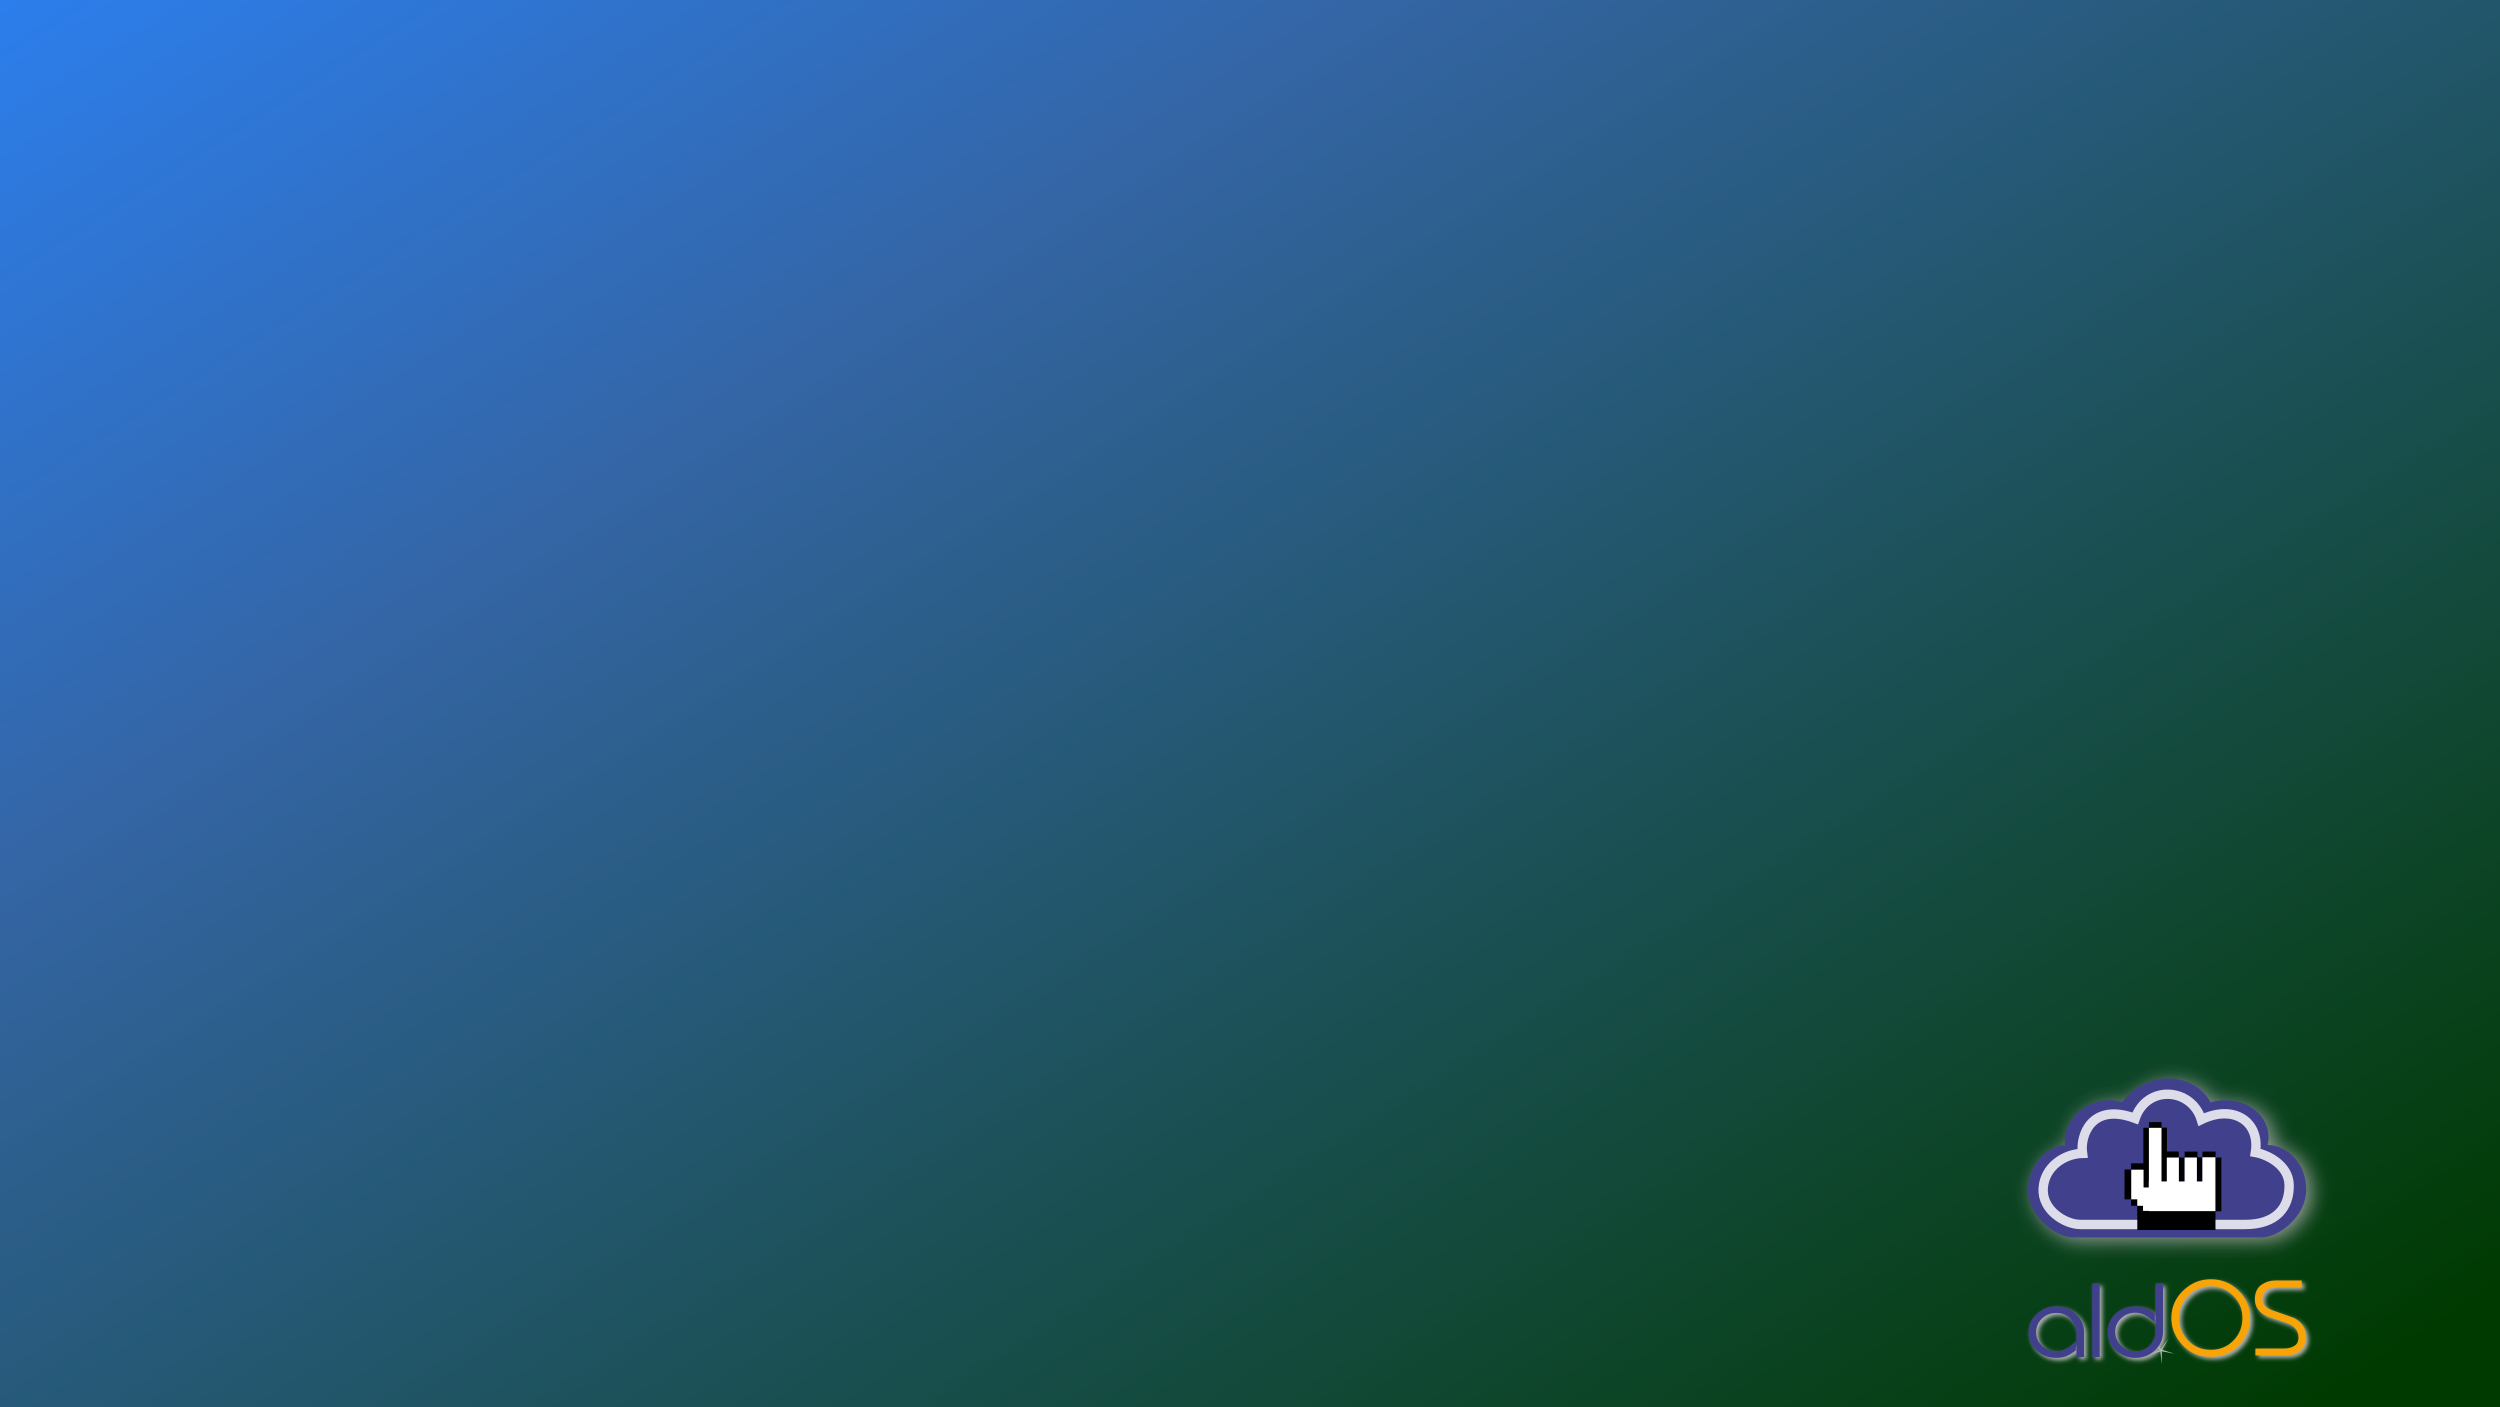
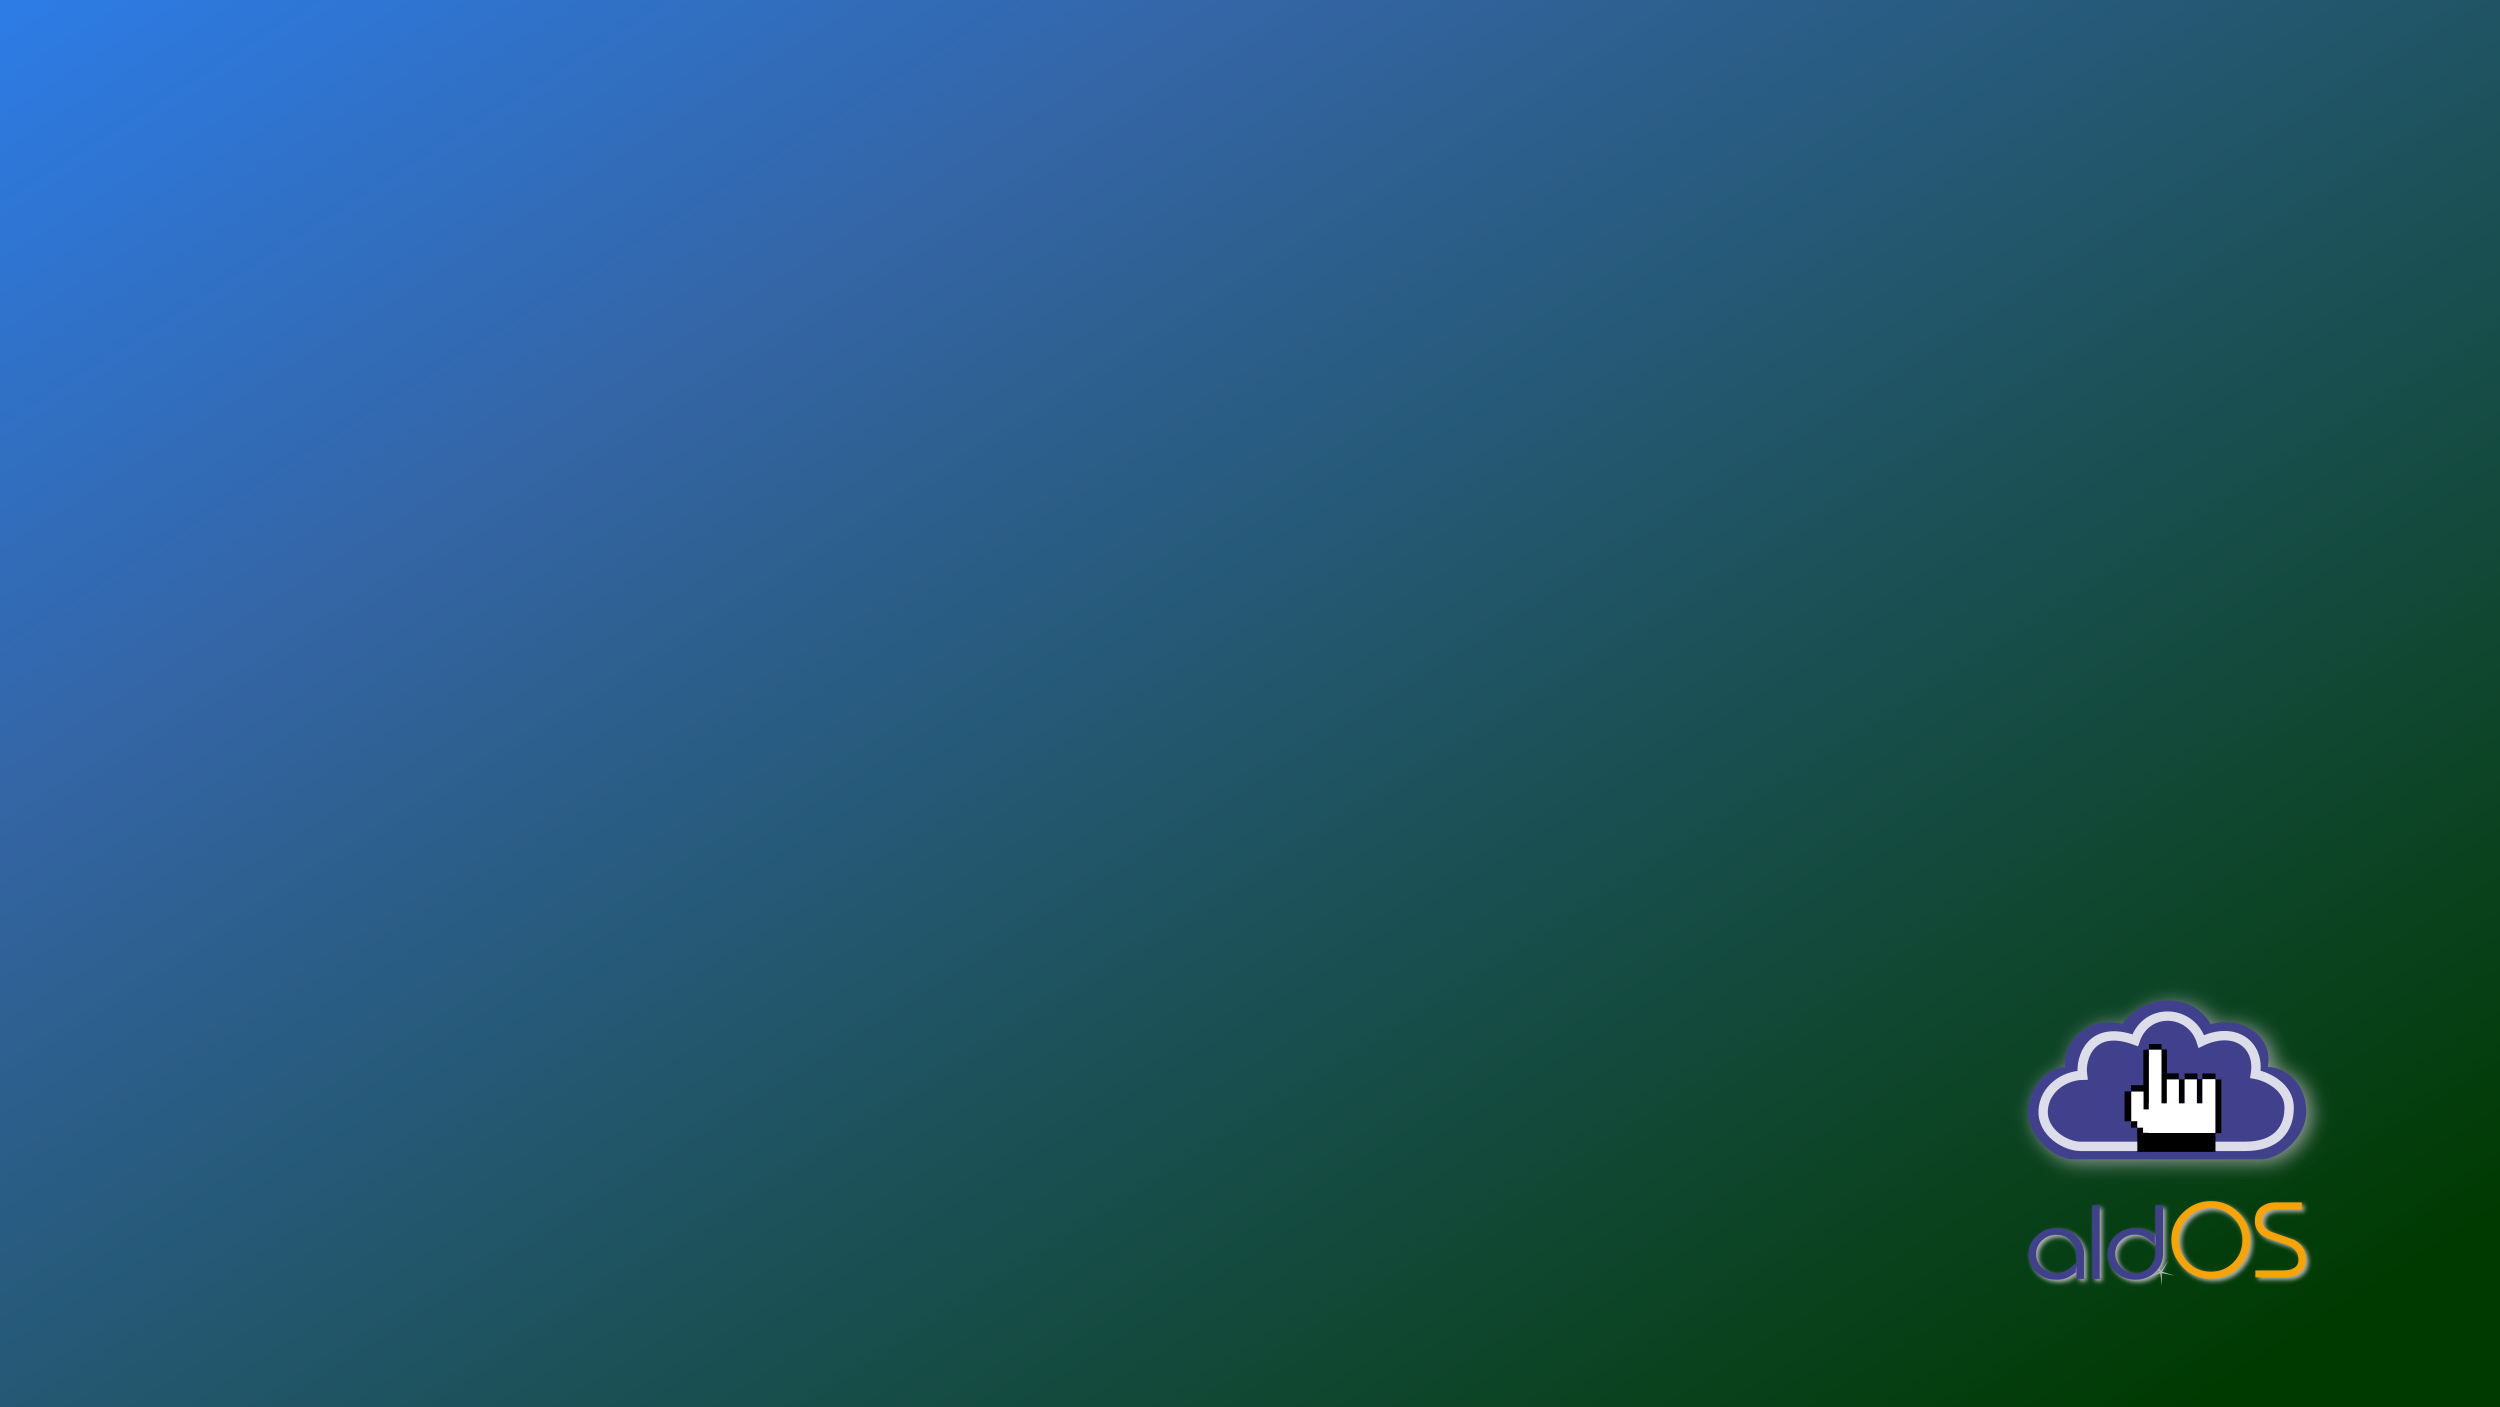
<svg xmlns="http://www.w3.org/2000/svg" xmlns:xlink="http://www.w3.org/1999/xlink" width="1920" height="1080" id="svg2915" version="1.1">
  <defs id="defs2917">
    <linearGradient id="linearGradient5002">
      <stop style="stop-color:#204a87;stop-opacity:1;" offset="0" id="stop5004" />
      <stop style="stop-color:#204a87;stop-opacity:0;" offset="1" id="stop5006" />
    </linearGradient>
    <linearGradient id="linearGradient3244">
      <stop style="stop-color:#2a84fe;stop-opacity:1" offset="0" id="stop3246" />
      <stop id="stop4424" offset="0.358" style="stop-color:#3465a4;stop-opacity:1" />
      <stop style="stop-color:#003a00;stop-opacity:1" offset="1" id="stop3248" />
    </linearGradient>
-     <filter id="filter4570" style="color-interpolation-filters:sRGB">
-       <feGaussianBlur stdDeviation="1.561" id="feGaussianBlur4572" />
-     </filter>
    <linearGradient xlink:href="#linearGradient5002" id="linearGradient5008" x1="1148.466" y1="779.214" x2="1138.274" y2="782.449" gradientUnits="userSpaceOnUse" />
    <linearGradient xlink:href="#linearGradient5002" id="linearGradient5012" gradientUnits="userSpaceOnUse" x1="1148.466" y1="779.214" x2="1138.274" y2="782.449" gradientTransform="matrix(0.497709,0,0,0.497709,565.9282,392.8866)" />
    <linearGradient xlink:href="#linearGradient5002-4" id="linearGradient5008-5" x1="1148.466" y1="779.214" x2="1138.274" y2="782.449" gradientUnits="userSpaceOnUse" />
    <linearGradient id="linearGradient5002-4">
      <stop style="stop-color:#204a87;stop-opacity:1;" offset="0" id="stop5004-9" />
      <stop style="stop-color:#204a87;stop-opacity:0;" offset="1" id="stop5006-8" />
    </linearGradient>
    <filter style="color-interpolation-filters:sRGB" id="filter1213" x="-0.02" width="1.039" y="-0.071" height="1.142">
      <feGaussianBlur stdDeviation="1.724" id="feGaussianBlur1215" />
    </filter>
    <filter style="color-interpolation-filters:sRGB" id="filter1362" x="-0.085" width="1.17" y="-0.149" height="1.297">
      <feGaussianBlur stdDeviation="7.556" id="feGaussianBlur1364" />
    </filter>
-     <linearGradient xlink:href="#linearGradient3244" id="linearGradient1480" x1="-186.522" y1="-144.802" x2="892.614" y2="1554.444" gradientUnits="userSpaceOnUse" />
+     <linearGradient xlink:href="#linearGradient3244" id="linearGradient1480" x1="-186.522" y1="-144.802" x2="892.614" y2="1554.444" gradientUnits="userSpaceOnUse" gradientTransform="translate(0,-60)" />
  </defs>
  <g id="layer1" transform="translate(260.9733,-69.78507)">
-     <rect y="69.785" x="-260.973" height="1200" width="1920" id="rect9055" style="opacity:1;fill:url(#linearGradient1480);fill-opacity:1;fill-rule:evenodd;stroke:none" />
-     <path transform="matrix(0.6452784,-0.6533228,0.6533228,0.6452784,-339.987,935.2861)" d="M 60.073,40.643 41.323,28.619 33.201,49.36 38.842,27.811 16.606,26.496 38.843,25.203 33.223,3.649 41.325,24.398 60.087,12.392 42.857,26.509 Z" id="use4476" style="color:#000000;display:inline;overflow:visible;visibility:visible;opacity:0.643;fill:#ffffff;fill-opacity:1;fill-rule:evenodd;stroke:none;stroke-width:1.5;marker:none;filter:url(#filter4570);enable-background:accumulate" />
-     <path transform="matrix(0.2869756,-1.047504,1.047504,0.2869756,-369.4843,540.8214)" d="M 60.073,40.643 41.323,28.619 33.201,49.36 38.842,27.811 16.606,26.496 38.843,25.203 33.223,3.649 41.325,24.398 60.087,12.392 42.857,26.509 Z" id="use4486" style="color:#000000;display:inline;overflow:visible;visibility:visible;opacity:0.643;fill:#ffffff;fill-opacity:1;fill-rule:evenodd;stroke:none;stroke-width:1.5;marker:none;filter:url(#filter4570);enable-background:accumulate" />
-     <path transform="matrix(-0.1803663,0.644483,-0.644483,-0.1803663,-292.6119,254.416)" d="M 60.073,40.643 41.323,28.619 33.201,49.36 38.842,27.811 16.606,26.496 38.843,25.203 33.223,3.649 41.325,24.398 60.087,12.392 42.857,26.509 Z" id="use4488" style="color:#000000;display:inline;overflow:visible;visibility:visible;opacity:0.643;fill:#ffffff;fill-opacity:1;fill-rule:evenodd;stroke:none;stroke-width:1.5;marker:none;filter:url(#filter4570);enable-background:accumulate" />
-     <path transform="matrix(-0.9741254,-2.093884,2.093884,-0.9741254,1829.369,513.9379)" d="M 60.073,40.643 41.323,28.619 33.201,49.36 38.842,27.811 16.606,26.496 38.843,25.203 33.223,3.649 41.325,24.398 60.087,12.392 42.857,26.509 Z" id="use4544" style="color:#000000;display:inline;overflow:visible;visibility:visible;opacity:0.643;fill:#ffffff;fill-opacity:1;fill-rule:evenodd;stroke:none;stroke-width:1.5;marker:none;filter:url(#filter4570);enable-background:accumulate" />
-     <path d="m -301.695,1393.066 -11.84,-5.077 -2.661,12.604 1.169,-12.829 -12.81,1.364 12.563,-2.852 -5.256,-11.761 6.595,11.066 9.562,-8.633 -8.487,9.691 z" id="use4654" style="color:#000000;display:inline;overflow:visible;visibility:visible;opacity:0.668;fill:#ffffff;fill-opacity:1;fill-rule:evenodd;stroke:none;stroke-width:1.5;marker:none;enable-background:accumulate" transform="matrix(0.7608266,-0.1606001,0.1606001,0.7608266,1414.932,1.169255)" />
-     <g transform="translate(1215.567,826.2488)" id="g164">
-       <g id="g1227">
-         <g id="g864-6" transform="translate(2.000155,1.899923)" style="opacity:1;mix-blend-mode:normal;fill:#b3b3b3;stroke:#b3b3b3;filter:url(#filter1213)">
-           <g aria-label="ald" transform="scale(1.037689,0.9636799)" id="text2798-7" style="font-style:normal;font-weight:normal;font-size:81.587px;line-height:1.25;font-family:sans-serif;fill:#b3b3b3;fill-opacity:1;stroke:#b3b3b3;stroke-width:2.04;stroke-opacity:1">
-             <path d="m 112.372,290.682 q -1.632,1.387 -3.019,2.284 -1.305,0.897 -3.1,1.795 -2.774,1.387 -7.343,1.387 -8.077,0 -13.788,-5.466 -5.711,-5.548 -5.711,-13.87 0,-8.077 5.711,-13.87 5.793,-5.874 13.625,-5.874 8.567,0 14.115,5.956 5.63,5.956 5.63,13.462 v 19.01 h -3.59 v -18.112 q 0,-6.119 -4.406,-11.585 -4.324,-5.466 -11.585,-5.466 -6.527,0 -11.259,4.732 -4.65,4.732 -4.65,11.749 0,6.69 4.569,11.341 4.569,4.65 11.341,4.65 3.998,0 6.853,-1.469 2.937,-1.469 6.609,-4.977 z" style="font-style:normal;font-variant:normal;font-weight:normal;font-stretch:normal;font-size:81.587px;font-family:Architekt;-inkscape-font-specification:'Architekt, Normal';font-variant-ligatures:normal;font-variant-caps:normal;font-variant-numeric:normal;fill:#b3b3b3;fill-opacity:1;stroke:#b3b3b3;stroke-width:2.04;stroke-opacity:1" id="path116" />
-             <path d="m 130.07,295.496 h -3.508 v -56.703 h 3.508 z" style="font-style:normal;font-variant:normal;font-weight:normal;font-stretch:normal;font-size:81.587px;font-family:Architekt;-inkscape-font-specification:'Architekt, Normal';font-variant-ligatures:normal;font-variant-caps:normal;font-variant-numeric:normal;fill:#b3b3b3;fill-opacity:1;stroke:#b3b3b3;stroke-width:2.04;stroke-opacity:1" id="path118" />
-             <path d="m 176.964,276.078 q 0,8.73 -5.711,14.441 -5.711,5.63 -13.788,5.63 -7.832,0 -13.707,-5.63 -2.774,-2.774 -4.243,-6.282 -1.469,-3.508 -1.469,-7.751 0,-8.159 5.466,-13.788 5.548,-5.63 13.951,-5.63 4.814,0 7.669,1.469 2.856,1.469 5.711,3.753 v 4.324 q -3.753,-3.508 -6.935,-4.977 -3.1,-1.469 -6.445,-1.469 -6.609,0 -11.259,4.732 -4.65,4.65 -4.65,11.504 0,6.772 4.65,11.667 4.65,4.814 11.259,4.814 6.935,0 11.422,-5.058 4.487,-5.14 4.487,-11.749 v -37.285 h 3.59 z" style="font-style:normal;font-variant:normal;font-weight:normal;font-stretch:normal;font-size:81.587px;font-family:Architekt;-inkscape-font-specification:'Architekt, Normal';font-variant-ligatures:normal;font-variant-caps:normal;font-variant-numeric:normal;fill:#b3b3b3;fill-opacity:1;stroke:#b3b3b3;stroke-width:2.04;stroke-opacity:1" id="path120" />
-           </g>
-           <g aria-label="OS" transform="scale(1.007341,0.9927122)" id="text2806-3" style="font-style:normal;font-variant:normal;font-weight:normal;font-stretch:normal;font-size:80.511px;line-height:1.25;font-family:Architekt;-inkscape-font-specification:'Architekt, Normal';font-variant-ligatures:normal;font-variant-caps:normal;font-variant-numeric:normal;fill:#b3b3b3;fill-opacity:1;stroke:#b3b3b3;stroke-width:2.013;stroke-opacity:1">
-             <path d="m 248.645,257.648 q 0,11.916 -8.212,20.45 -8.132,8.534 -20.772,8.534 -12.721,0 -20.852,-8.856 -8.132,-8.856 -8.132,-20.128 0,-12.077 8.695,-20.53 8.695,-8.454 20.289,-8.454 12.157,0 20.53,8.534 8.454,8.534 8.454,20.45 z m -28.984,-25.683 q -10.466,0 -17.874,7.568 -7.407,7.568 -7.407,18.115 0,10.225 7.166,17.954 7.166,7.649 18.115,7.649 10.789,0 17.954,-7.407 7.246,-7.488 7.246,-18.196 0,-10.628 -7.488,-18.115 -7.407,-7.568 -17.712,-7.568 z" style="fill:#b3b3b3;fill-opacity:1;stroke:#b3b3b3;stroke-width:2.013;stroke-opacity:1" id="path123" />
-             <path d="m 276.169,285.586 h -21.416 v -3.301 h 20.611 q 5.153,0 8.695,-2.254 3.543,-2.335 3.543,-7.166 0,-8.212 -8.615,-12.077 l -16.022,-5.475 q -8.615,-3.865 -8.615,-12.157 0,-6.924 4.348,-10.225 4.428,-3.301 10.144,-3.301 h 19.242 v 3.301 h -18.357 q -5.153,0 -8.454,2.496 -3.22,2.496 -3.22,7.568 0,6.521 8.293,9.661 l 16.344,5.797 q 8.615,4.509 8.615,14.251 0,5.153 -3.784,9.017 -3.784,3.865 -11.352,3.865 z" style="fill:#b3b3b3;fill-opacity:1;stroke:#b3b3b3;stroke-width:2.013;stroke-opacity:1" id="path125" />
-           </g>
+     <rect y="9.785" x="-260.973" height="1200" width="1920" id="rect9055" style="fill:url(#linearGradient1480);fill-opacity:1;fill-rule:evenodd;stroke:none" />
+     <path id="use4654" style="color:#000000;display:inline;overflow:visible;visibility:visible;opacity:0.668;fill:#ffffff;fill-opacity:1;fill-rule:evenodd;stroke:none;stroke-width:1.5;marker:none;enable-background:accumulate" transform="matrix(0.7608266,-0.1606001,0.1606001,0.7608266,1414.932,-58.83075)" d="m -301.695,1393.066 -11.84,-5.077 -2.661,12.604 1.169,-12.829 -12.81,1.364 12.563,-2.852 -5.256,-11.761 6.595,11.066 9.562,-8.633 -8.487,9.691 z" />
+     <g id="g1227" transform="translate(1215.567,766.2488)">
+       <g id="g864-6" transform="translate(2.000155,1.899923)" style="opacity:1;mix-blend-mode:normal;fill:#b3b3b3;stroke:#b3b3b3;filter:url(#filter1213)">
+         <g aria-label="ald" transform="scale(1.037689,0.9636799)" id="text2798-7" style="font-style:normal;font-weight:normal;font-size:81.587px;line-height:1.25;font-family:sans-serif;fill:#b3b3b3;fill-opacity:1;stroke:#b3b3b3;stroke-width:2.04;stroke-opacity:1">
+           <path d="m 112.372,290.682 q -1.632,1.387 -3.019,2.284 -1.305,0.897 -3.1,1.795 -2.774,1.387 -7.343,1.387 -8.077,0 -13.788,-5.466 -5.711,-5.548 -5.711,-13.87 0,-8.077 5.711,-13.87 5.793,-5.874 13.625,-5.874 8.567,0 14.115,5.956 5.63,5.956 5.63,13.462 v 19.01 h -3.59 v -18.112 q 0,-6.119 -4.406,-11.585 -4.324,-5.466 -11.585,-5.466 -6.527,0 -11.259,4.732 -4.65,4.732 -4.65,11.749 0,6.69 4.569,11.341 4.569,4.65 11.341,4.65 3.998,0 6.853,-1.469 2.937,-1.469 6.609,-4.977 z" style="font-style:normal;font-variant:normal;font-weight:normal;font-stretch:normal;font-size:81.587px;font-family:Architekt;-inkscape-font-specification:'Architekt, Normal';font-variant-ligatures:normal;font-variant-caps:normal;font-variant-numeric:normal;fill:#b3b3b3;fill-opacity:1;stroke:#b3b3b3;stroke-width:2.04;stroke-opacity:1" id="path116" />
+           <path d="m 130.07,295.496 h -3.508 v -56.703 h 3.508 z" style="font-style:normal;font-variant:normal;font-weight:normal;font-stretch:normal;font-size:81.587px;font-family:Architekt;-inkscape-font-specification:'Architekt, Normal';font-variant-ligatures:normal;font-variant-caps:normal;font-variant-numeric:normal;fill:#b3b3b3;fill-opacity:1;stroke:#b3b3b3;stroke-width:2.04;stroke-opacity:1" id="path118" />
+           <path d="m 176.964,276.078 q 0,8.73 -5.711,14.441 -5.711,5.63 -13.788,5.63 -7.832,0 -13.707,-5.63 -2.774,-2.774 -4.243,-6.282 -1.469,-3.508 -1.469,-7.751 0,-8.159 5.466,-13.788 5.548,-5.63 13.951,-5.63 4.814,0 7.669,1.469 2.856,1.469 5.711,3.753 v 4.324 q -3.753,-3.508 -6.935,-4.977 -3.1,-1.469 -6.445,-1.469 -6.609,0 -11.259,4.732 -4.65,4.65 -4.65,11.504 0,6.772 4.65,11.667 4.65,4.814 11.259,4.814 6.935,0 11.422,-5.058 4.487,-5.14 4.487,-11.749 v -37.285 h 3.59 z" style="font-style:normal;font-variant:normal;font-weight:normal;font-stretch:normal;font-size:81.587px;font-family:Architekt;-inkscape-font-specification:'Architekt, Normal';font-variant-ligatures:normal;font-variant-caps:normal;font-variant-numeric:normal;fill:#b3b3b3;fill-opacity:1;stroke:#b3b3b3;stroke-width:2.04;stroke-opacity:1" id="path120" />
        </g>
-         <g id="g864">
-           <g aria-label="ald" transform="scale(1.037689,0.9636799)" id="text2798" style="font-style:normal;font-weight:normal;font-size:81.587px;line-height:1.25;font-family:sans-serif;fill:#41408c;fill-opacity:1;stroke:#41408c;stroke-width:2.04;stroke-opacity:1">
-             <path d="m 112.372,290.682 q -1.632,1.387 -3.019,2.284 -1.305,0.897 -3.1,1.795 -2.774,1.387 -7.343,1.387 -8.077,0 -13.788,-5.466 -5.711,-5.548 -5.711,-13.87 0,-8.077 5.711,-13.87 5.793,-5.874 13.625,-5.874 8.567,0 14.115,5.956 5.63,5.956 5.63,13.462 v 19.01 h -3.59 v -18.112 q 0,-6.119 -4.406,-11.585 -4.324,-5.466 -11.585,-5.466 -6.527,0 -11.259,4.732 -4.65,4.732 -4.65,11.749 0,6.69 4.569,11.341 4.569,4.65 11.341,4.65 3.998,0 6.853,-1.469 2.937,-1.469 6.609,-4.977 z" style="font-style:normal;font-variant:normal;font-weight:normal;font-stretch:normal;font-size:81.587px;font-family:Architekt;-inkscape-font-specification:'Architekt, Normal';font-variant-ligatures:normal;font-variant-caps:normal;font-variant-numeric:normal;fill:#41408c;fill-opacity:1;stroke:#41408c;stroke-width:2.04;stroke-opacity:1" id="path128" />
-             <path d="m 130.07,295.496 h -3.508 v -56.703 h 3.508 z" style="font-style:normal;font-variant:normal;font-weight:normal;font-stretch:normal;font-size:81.587px;font-family:Architekt;-inkscape-font-specification:'Architekt, Normal';font-variant-ligatures:normal;font-variant-caps:normal;font-variant-numeric:normal;fill:#41408c;fill-opacity:1;stroke:#41408c;stroke-width:2.04;stroke-opacity:1" id="path130" />
-             <path d="m 176.964,276.078 q 0,8.73 -5.711,14.441 -5.711,5.63 -13.788,5.63 -7.832,0 -13.707,-5.63 -2.774,-2.774 -4.243,-6.282 -1.469,-3.508 -1.469,-7.751 0,-8.159 5.466,-13.788 5.548,-5.63 13.951,-5.63 4.814,0 7.669,1.469 2.856,1.469 5.711,3.753 v 4.324 q -3.753,-3.508 -6.935,-4.977 -3.1,-1.469 -6.445,-1.469 -6.609,0 -11.259,4.732 -4.65,4.65 -4.65,11.504 0,6.772 4.65,11.667 4.65,4.814 11.259,4.814 6.935,0 11.422,-5.058 4.487,-5.14 4.487,-11.749 v -37.285 h 3.59 z" style="font-style:normal;font-variant:normal;font-weight:normal;font-stretch:normal;font-size:81.587px;font-family:Architekt;-inkscape-font-specification:'Architekt, Normal';font-variant-ligatures:normal;font-variant-caps:normal;font-variant-numeric:normal;fill:#41408c;fill-opacity:1;stroke:#41408c;stroke-width:2.04;stroke-opacity:1" id="path132" />
-           </g>
-           <g aria-label="OS" transform="scale(1.007341,0.9927122)" id="text2806" style="font-style:normal;font-variant:normal;font-weight:normal;font-stretch:normal;font-size:80.511px;line-height:1.25;font-family:Architekt;-inkscape-font-specification:'Architekt, Normal';font-variant-ligatures:normal;font-variant-caps:normal;font-variant-numeric:normal;fill:#f9a406;fill-opacity:1;stroke:#f9a406;stroke-width:2.013;stroke-opacity:1">
-             <path d="m 248.645,257.648 q 0,11.916 -8.212,20.45 -8.132,8.534 -20.772,8.534 -12.721,0 -20.852,-8.856 -8.132,-8.856 -8.132,-20.128 0,-12.077 8.695,-20.53 8.695,-8.454 20.289,-8.454 12.157,0 20.53,8.534 8.454,8.534 8.454,20.45 z m -28.984,-25.683 q -10.466,0 -17.874,7.568 -7.407,7.568 -7.407,18.115 0,10.225 7.166,17.954 7.166,7.649 18.115,7.649 10.789,0 17.954,-7.407 7.246,-7.488 7.246,-18.196 0,-10.628 -7.488,-18.115 -7.407,-7.568 -17.712,-7.568 z" style="fill:#f9a406;fill-opacity:1;stroke:#f9a406;stroke-width:2.013;stroke-opacity:1" id="path135" />
-             <path d="m 276.169,285.586 h -21.416 v -3.301 h 20.611 q 5.153,0 8.695,-2.254 3.543,-2.335 3.543,-7.166 0,-8.212 -8.615,-12.077 l -16.022,-5.475 q -8.615,-3.865 -8.615,-12.157 0,-6.924 4.348,-10.225 4.428,-3.301 10.144,-3.301 h 19.242 v 3.301 h -18.357 q -5.153,0 -8.454,2.496 -3.22,2.496 -3.22,7.568 0,6.521 8.293,9.661 l 16.344,5.797 q 8.615,4.509 8.615,14.251 0,5.153 -3.784,9.017 -3.784,3.865 -11.352,3.865 z" style="fill:#f9a406;fill-opacity:1;stroke:#f9a406;stroke-width:2.013;stroke-opacity:1" id="path137" />
-           </g>
+         <g aria-label="OS" transform="scale(1.007341,0.9927122)" id="text2806-3" style="font-style:normal;font-variant:normal;font-weight:normal;font-stretch:normal;font-size:80.511px;line-height:1.25;font-family:Architekt;-inkscape-font-specification:'Architekt, Normal';font-variant-ligatures:normal;font-variant-caps:normal;font-variant-numeric:normal;fill:#b3b3b3;fill-opacity:1;stroke:#b3b3b3;stroke-width:2.013;stroke-opacity:1">
+           <path d="m 248.645,257.648 q 0,11.916 -8.212,20.45 -8.132,8.534 -20.772,8.534 -12.721,0 -20.852,-8.856 -8.132,-8.856 -8.132,-20.128 0,-12.077 8.695,-20.53 8.695,-8.454 20.289,-8.454 12.157,0 20.53,8.534 8.454,8.534 8.454,20.45 z m -28.984,-25.683 q -10.466,0 -17.874,7.568 -7.407,7.568 -7.407,18.115 0,10.225 7.166,17.954 7.166,7.649 18.115,7.649 10.789,0 17.954,-7.407 7.246,-7.488 7.246,-18.196 0,-10.628 -7.488,-18.115 -7.407,-7.568 -17.712,-7.568 z" style="fill:#b3b3b3;fill-opacity:1;stroke:#b3b3b3;stroke-width:2.013;stroke-opacity:1" id="path123" />
+           <path d="m 276.169,285.586 h -21.416 v -3.301 h 20.611 q 5.153,0 8.695,-2.254 3.543,-2.335 3.543,-7.166 0,-8.212 -8.615,-12.077 l -16.022,-5.475 q -8.615,-3.865 -8.615,-12.157 0,-6.924 4.348,-10.225 4.428,-3.301 10.144,-3.301 h 19.242 v 3.301 h -18.357 q -5.153,0 -8.454,2.496 -3.22,2.496 -3.22,7.568 0,6.521 8.293,9.661 l 16.344,5.797 q 8.615,4.509 8.615,14.251 0,5.153 -3.784,9.017 -3.784,3.865 -11.352,3.865 z" style="fill:#b3b3b3;fill-opacity:1;stroke:#b3b3b3;stroke-width:2.013;stroke-opacity:1" id="path125" />
        </g>
      </g>
-       <g id="g1680">
-         <path id="rect1948-6" style="opacity:0.819;fill:#b3b3b3;fill-opacity:1;stroke-width:2.015;filter:url(#filter1362)" d="m 113.775,125.613 c -3.357,-16.011 15.499,-40.807 43.962,-33.27 17.457,-24.022 53.866,-24.337 67.775,0.244 24.138,-7.008 48.714,9.544 43.782,32.786 15.086,0.244 29.598,13.918 29.598,34.247 0,20.329 -20.63,36.696 -34.736,36.696 H 119.892 c -13.613,0 -34.736,-16.366 -34.736,-36.696 0,-20.329 17.447,-34.497 28.618,-34.006 z" />
-         <path d="m 109.536,123.171 c -3.357,-16.011 15.499,-40.807 43.962,-33.27 17.457,-24.022 53.866,-24.337 67.775,0.244 24.138,-7.008 48.714,9.544 43.782,32.786 15.086,0.244 29.598,13.918 29.598,34.247 0,20.329 -20.63,36.696 -34.736,36.696 H 115.653 c -13.613,0 -34.736,-16.366 -34.736,-36.696 0,-20.329 17.447,-34.497 28.618,-34.006 z" style="opacity:1;fill:#41408c;fill-opacity:1;stroke-width:2.015" id="rect1948" />
-         <path id="rect1948-3" style="opacity:0.819;fill:none;fill-opacity:1;stroke:#ffffff;stroke-width:7.192;stroke-miterlimit:4;stroke-dasharray:none" d="m 122.819,129.304 c -1.96,-13.64 6.72,-39.385 40.455,-26.837 8.927,-26.09 43.26,-23.657 50.791,0.934 25.053,-12.117 45.353,1.723 41.526,25.215 9.297,1.671 25.597,9.676 25.916,24.95 0.357,17.13 -9.746,30.378 -33.842,30.378 H 121.323 c -11.922,0 -29.682,-11.024 -28.704,-27.692 0.98,-16.696 16.254,-26.614 30.2,-26.948 z" />
-         <g id="g1660" transform="translate(253.4497,-96.4017)">
-           <path d="m -79.625,201.705 v 4.412 h 9.17 v 41.17 h 4.67 v -18.336 h 9.082 v -4.672 h -9.082 V 205.943 H -69.938 v -4.238 z m 22.922,27.246 v 18.422 h 4.521 v -18.422 z m -27.186,-22.902 v 27.312 h -9.402 v 4.758 h -5.057 v 22.92 h 5.057 v 4.932 h 4.672 v 6.834 h 0.086 v 11.762 h 60.027 v -14.359 h 4.498 v -41.256 h -4.498 v 40.998 h -55.355 v -4.41 h -4.672 v -4.758 h -4.625 v -22.49 h 9.27 v 13.695 h 4.248 v -45.938 z m 31.682,18.316 v 4.412 h 9.43 v 18.51 h 4.236 v -18.51 h -3.805 v -4.412 z m 13.666,4.412 h 10.121 v -4.412 h -10.121 z" style="opacity:1;fill:#000000;fill-opacity:1;stroke:none;stroke-width:2.914;stroke-opacity:1" id="rect1387" />
-           <path d="m -79.624,206.117 v 41.225 h -0.1 v 4.645 h -4.053 v -13.695 h -9.383 v 22.748 h 4.627 v 4.932 h 4.391 v 3.902 h 4.418 v 0.201 h 51.105 v -22.732 -18.564 h -9.922 v 18.564 h -4.26 v -18.391 h -9.381 v 18.391 h -4.439 v -18.391 h -9.252 v 18.391 h -4.08 v -41.225 z" style="fill:#ffffff;fill-opacity:1;stroke:none;stroke-width:5.874;stroke-opacity:1" id="rect1431" />
+       <g id="g864">
+         <g aria-label="ald" transform="scale(1.037689,0.9636799)" id="text2798" style="font-style:normal;font-weight:normal;font-size:81.587px;line-height:1.25;font-family:sans-serif;fill:#41408c;fill-opacity:1;stroke:#41408c;stroke-width:2.04;stroke-opacity:1">
+           <path d="m 112.372,290.682 q -1.632,1.387 -3.019,2.284 -1.305,0.897 -3.1,1.795 -2.774,1.387 -7.343,1.387 -8.077,0 -13.788,-5.466 -5.711,-5.548 -5.711,-13.87 0,-8.077 5.711,-13.87 5.793,-5.874 13.625,-5.874 8.567,0 14.115,5.956 5.63,5.956 5.63,13.462 v 19.01 h -3.59 v -18.112 q 0,-6.119 -4.406,-11.585 -4.324,-5.466 -11.585,-5.466 -6.527,0 -11.259,4.732 -4.65,4.732 -4.65,11.749 0,6.69 4.569,11.341 4.569,4.65 11.341,4.65 3.998,0 6.853,-1.469 2.937,-1.469 6.609,-4.977 z" style="font-style:normal;font-variant:normal;font-weight:normal;font-stretch:normal;font-size:81.587px;font-family:Architekt;-inkscape-font-specification:'Architekt, Normal';font-variant-ligatures:normal;font-variant-caps:normal;font-variant-numeric:normal;fill:#41408c;fill-opacity:1;stroke:#41408c;stroke-width:2.04;stroke-opacity:1" id="path128" />
+           <path d="m 130.07,295.496 h -3.508 v -56.703 h 3.508 z" style="font-style:normal;font-variant:normal;font-weight:normal;font-stretch:normal;font-size:81.587px;font-family:Architekt;-inkscape-font-specification:'Architekt, Normal';font-variant-ligatures:normal;font-variant-caps:normal;font-variant-numeric:normal;fill:#41408c;fill-opacity:1;stroke:#41408c;stroke-width:2.04;stroke-opacity:1" id="path130" />
+           <path d="m 176.964,276.078 q 0,8.73 -5.711,14.441 -5.711,5.63 -13.788,5.63 -7.832,0 -13.707,-5.63 -2.774,-2.774 -4.243,-6.282 -1.469,-3.508 -1.469,-7.751 0,-8.159 5.466,-13.788 5.548,-5.63 13.951,-5.63 4.814,0 7.669,1.469 2.856,1.469 5.711,3.753 v 4.324 q -3.753,-3.508 -6.935,-4.977 -3.1,-1.469 -6.445,-1.469 -6.609,0 -11.259,4.732 -4.65,4.65 -4.65,11.504 0,6.772 4.65,11.667 4.65,4.814 11.259,4.814 6.935,0 11.422,-5.058 4.487,-5.14 4.487,-11.749 v -37.285 h 3.59 z" style="font-style:normal;font-variant:normal;font-weight:normal;font-stretch:normal;font-size:81.587px;font-family:Architekt;-inkscape-font-specification:'Architekt, Normal';font-variant-ligatures:normal;font-variant-caps:normal;font-variant-numeric:normal;fill:#41408c;fill-opacity:1;stroke:#41408c;stroke-width:2.04;stroke-opacity:1" id="path132" />
        </g>
+         <g aria-label="OS" transform="scale(1.007341,0.9927122)" id="text2806" style="font-style:normal;font-variant:normal;font-weight:normal;font-stretch:normal;font-size:80.511px;line-height:1.25;font-family:Architekt;-inkscape-font-specification:'Architekt, Normal';font-variant-ligatures:normal;font-variant-caps:normal;font-variant-numeric:normal;fill:#f9a406;fill-opacity:1;stroke:#f9a406;stroke-width:2.013;stroke-opacity:1">
+           <path d="m 248.645,257.648 q 0,11.916 -8.212,20.45 -8.132,8.534 -20.772,8.534 -12.721,0 -20.852,-8.856 -8.132,-8.856 -8.132,-20.128 0,-12.077 8.695,-20.53 8.695,-8.454 20.289,-8.454 12.157,0 20.53,8.534 8.454,8.534 8.454,20.45 z m -28.984,-25.683 q -10.466,0 -17.874,7.568 -7.407,7.568 -7.407,18.115 0,10.225 7.166,17.954 7.166,7.649 18.115,7.649 10.789,0 17.954,-7.407 7.246,-7.488 7.246,-18.196 0,-10.628 -7.488,-18.115 -7.407,-7.568 -17.712,-7.568 z" style="fill:#f9a406;fill-opacity:1;stroke:#f9a406;stroke-width:2.013;stroke-opacity:1" id="path135" />
+           <path d="m 276.169,285.586 h -21.416 v -3.301 h 20.611 q 5.153,0 8.695,-2.254 3.543,-2.335 3.543,-7.166 0,-8.212 -8.615,-12.077 l -16.022,-5.475 q -8.615,-3.865 -8.615,-12.157 0,-6.924 4.348,-10.225 4.428,-3.301 10.144,-3.301 h 19.242 v 3.301 h -18.357 q -5.153,0 -8.454,2.496 -3.22,2.496 -3.22,7.568 0,6.521 8.293,9.661 l 16.344,5.797 q 8.615,4.509 8.615,14.251 0,5.153 -3.784,9.017 -3.784,3.865 -11.352,3.865 z" style="fill:#f9a406;fill-opacity:1;stroke:#f9a406;stroke-width:2.013;stroke-opacity:1" id="path137" />
+         </g>
+       </g>
+     </g>
+     <g id="g1680" transform="translate(1215.567,766.2488)">
+       <path id="rect1948-6" style="opacity:0.819;fill:#b3b3b3;fill-opacity:1;stroke-width:2.015;filter:url(#filter1362)" d="m 113.775,125.613 c -3.357,-16.011 15.499,-40.807 43.962,-33.27 17.457,-24.022 53.866,-24.337 67.775,0.244 24.138,-7.008 48.714,9.544 43.782,32.786 15.086,0.244 29.598,13.918 29.598,34.247 0,20.329 -20.63,36.696 -34.736,36.696 H 119.892 c -13.613,0 -34.736,-16.366 -34.736,-36.696 0,-20.329 17.447,-34.497 28.618,-34.006 z" />
+       <path d="m 109.536,123.171 c -3.357,-16.011 15.499,-40.807 43.962,-33.27 17.457,-24.022 53.866,-24.337 67.775,0.244 24.138,-7.008 48.714,9.544 43.782,32.786 15.086,0.244 29.598,13.918 29.598,34.247 0,20.329 -20.63,36.696 -34.736,36.696 H 115.653 c -13.613,0 -34.736,-16.366 -34.736,-36.696 0,-20.329 17.447,-34.497 28.618,-34.006 z" style="opacity:1;fill:#41408c;fill-opacity:1;stroke-width:2.015" id="rect1948" />
+       <path id="rect1948-3" style="opacity:0.819;fill:none;fill-opacity:1;stroke:#ffffff;stroke-width:7.192;stroke-miterlimit:4;stroke-dasharray:none" d="m 122.819,129.304 c -1.96,-13.64 6.72,-39.385 40.455,-26.837 8.927,-26.09 43.26,-23.657 50.791,0.934 25.053,-12.117 45.353,1.723 41.526,25.215 9.297,1.671 25.597,9.676 25.916,24.95 0.357,17.13 -9.746,30.378 -33.842,30.378 H 121.323 c -11.922,0 -29.682,-11.024 -28.704,-27.692 0.98,-16.696 16.254,-26.614 30.2,-26.948 z" />
+       <g id="g1660" transform="translate(253.4497,-96.4017)">
+         <path d="m -79.625,201.705 v 4.412 h 9.17 v 41.17 h 4.67 v -18.336 h 9.082 v -4.672 h -9.082 V 205.943 H -69.938 v -4.238 z m 22.922,27.246 v 18.422 h 4.521 v -18.422 z m -27.186,-22.902 v 27.312 h -9.402 v 4.758 h -5.057 v 22.92 h 5.057 v 4.932 h 4.672 v 6.834 h 0.086 v 11.762 h 60.027 v -14.359 h 4.498 v -41.256 h -4.498 v 40.998 h -55.355 v -4.41 h -4.672 v -4.758 h -4.625 v -22.49 h 9.27 v 13.695 h 4.248 v -45.938 z m 31.682,18.316 v 4.412 h 9.43 v 18.51 h 4.236 v -18.51 h -3.805 v -4.412 z m 13.666,4.412 h 10.121 v -4.412 h -10.121 z" style="opacity:1;fill:#000000;fill-opacity:1;stroke:none;stroke-width:2.914;stroke-opacity:1" id="rect1387" />
+         <path d="m -79.624,206.117 v 41.225 h -0.1 v 4.645 h -4.053 v -13.695 h -9.383 v 22.748 h 4.627 v 4.932 h 4.391 v 3.902 h 4.418 v 0.201 h 51.105 v -22.732 -18.564 h -9.922 v 18.564 h -4.26 v -18.391 h -9.381 v 18.391 h -4.439 v -18.391 h -9.252 v 18.391 h -4.08 v -41.225 z" style="fill:#ffffff;fill-opacity:1;stroke:none;stroke-width:5.874;stroke-opacity:1" id="rect1431" />
      </g>
    </g>
  </g>
</svg>
